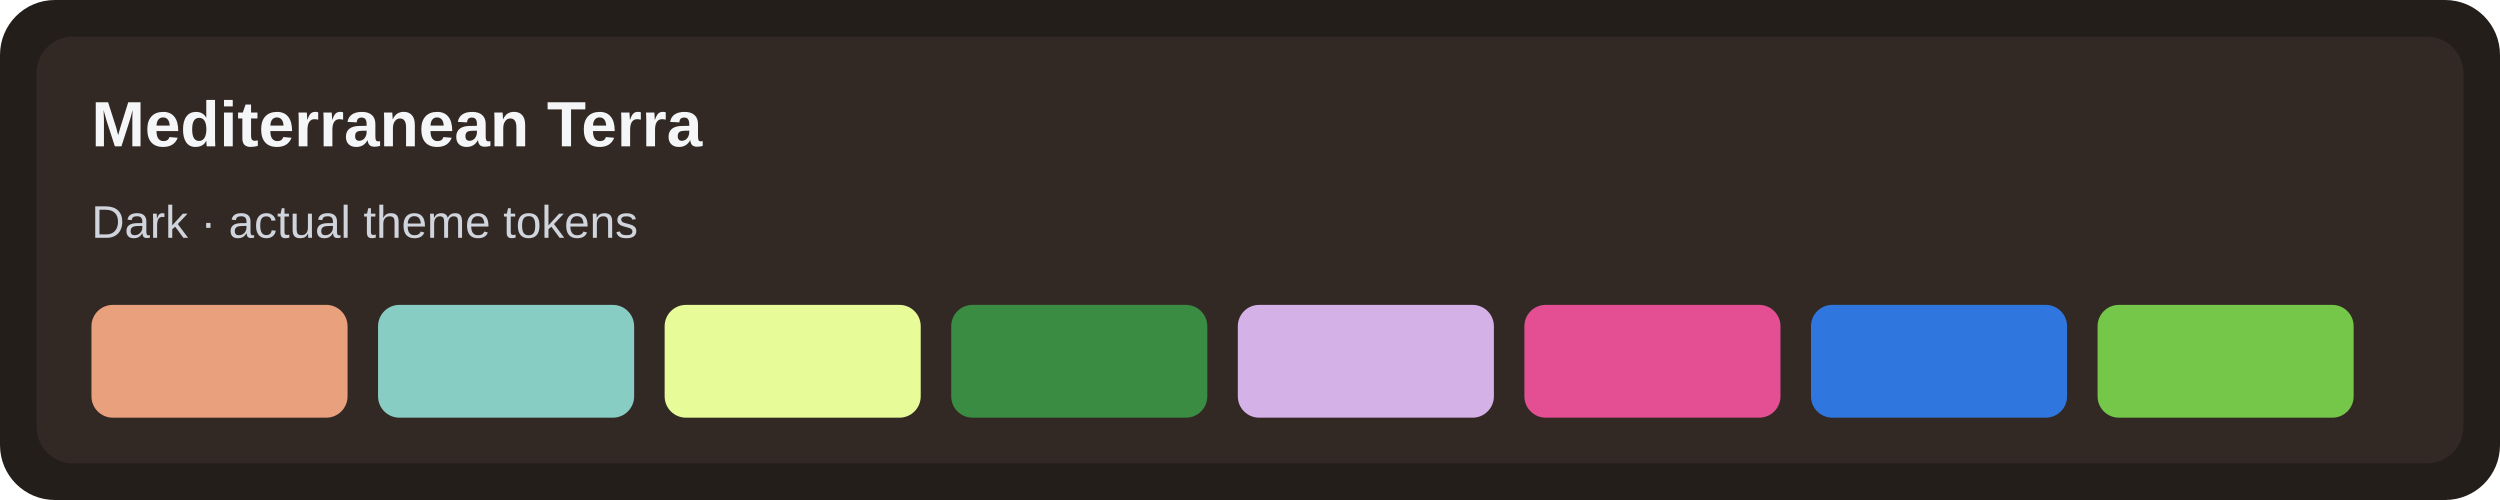
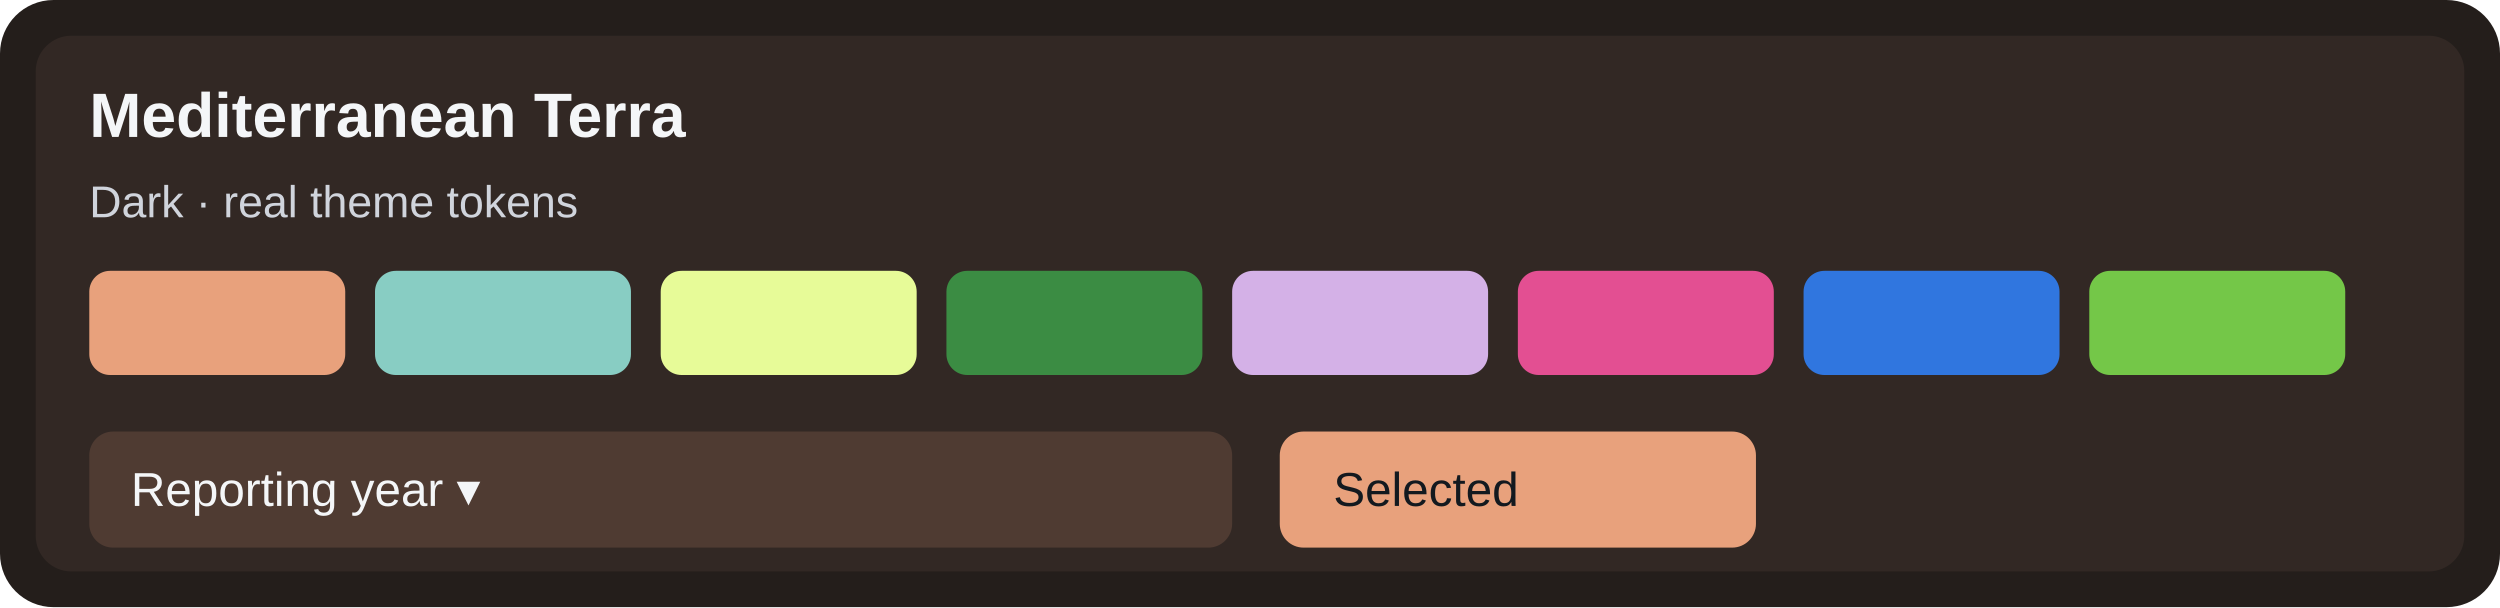
- <svg xmlns="http://www.w3.org/2000/svg" width="820" height="164" viewBox="0 0 820 164">
-   <rect width="820" height="164" rx="18" fill="#241E1B" />
-   <rect x="12" y="12" width="796" height="140" rx="12" fill="#322824" />
-   <text x="30" y="48" fill="#F4F6F8" font-family="Segoe UI,Arial,sans-serif" font-size="21" font-weight="650">Mediterranean Terra</text>
-   <text x="30" y="78" fill="#D0D4DC" font-family="Segoe UI,Arial,sans-serif" font-size="15">Dark · actual theme tokens</text>
-   <rect x="30" y="100" width="84" height="37" rx="7" fill="#E8A17C" />
-   <rect x="124" y="100" width="84" height="37" rx="7" fill="#88CDC3" />
-   <rect x="218" y="100" width="84" height="37" rx="7" fill="#E7FB98" />
-   <rect x="312" y="100" width="84" height="37" rx="7" fill="#3B8C43" />
-   <rect x="406" y="100" width="84" height="37" rx="7" fill="#D4B1E7" />
-   <rect x="500" y="100" width="84" height="37" rx="7" fill="#E34F92" />
-   <rect x="594" y="100" width="84" height="37" rx="7" fill="#3076DF" />
-   <rect x="688" y="100" width="84" height="37" rx="7" fill="#74C748" />
+ <svg xmlns="http://www.w3.org/2000/svg" width="840" height="204" viewBox="0 0 840 204">
+   <rect width="840" height="204" rx="18" fill="#241E1B" />
+   <rect x="12" y="12" width="816" height="180" rx="12" fill="#322824" />
+   <text x="30" y="46" fill="#F4F6F8" font-family="Segoe UI,Arial,sans-serif" font-size="21" font-weight="600">Mediterranean Terra</text>
+   <text x="30" y="73" fill="#D0D4DC" font-family="Segoe UI,Arial,sans-serif" font-size="15">Dark · real theme tokens</text>
+   <rect x="30" y="91" width="86" height="35" rx="7" fill="#E8A17C" />
+   <rect x="126" y="91" width="86" height="35" rx="7" fill="#88CDC3" />
+   <rect x="222" y="91" width="86" height="35" rx="7" fill="#E7FB98" />
+   <rect x="318" y="91" width="86" height="35" rx="7" fill="#3B8C43" />
+   <rect x="414" y="91" width="86" height="35" rx="7" fill="#D4B1E7" />
+   <rect x="510" y="91" width="86" height="35" rx="7" fill="#E34F92" />
+   <rect x="606" y="91" width="86" height="35" rx="7" fill="#3076DF" />
+   <rect x="702" y="91" width="86" height="35" rx="7" fill="#74C748" />
+   <rect x="30" y="145" width="384" height="39" rx="8" fill="#4F3B32" />
+   <text x="44" y="170" font-family="Segoe UI,Arial,sans-serif" font-size="16" fill="#F4F6F8">Reporting year   ▾</text>
+   <rect x="430" y="145" width="160" height="39" rx="8" fill="#E8A17C" />
+   <text x="448" y="170" font-family="Segoe UI,Arial,sans-serif" font-size="16" fill="#13191F">Selected</text>
</svg>
